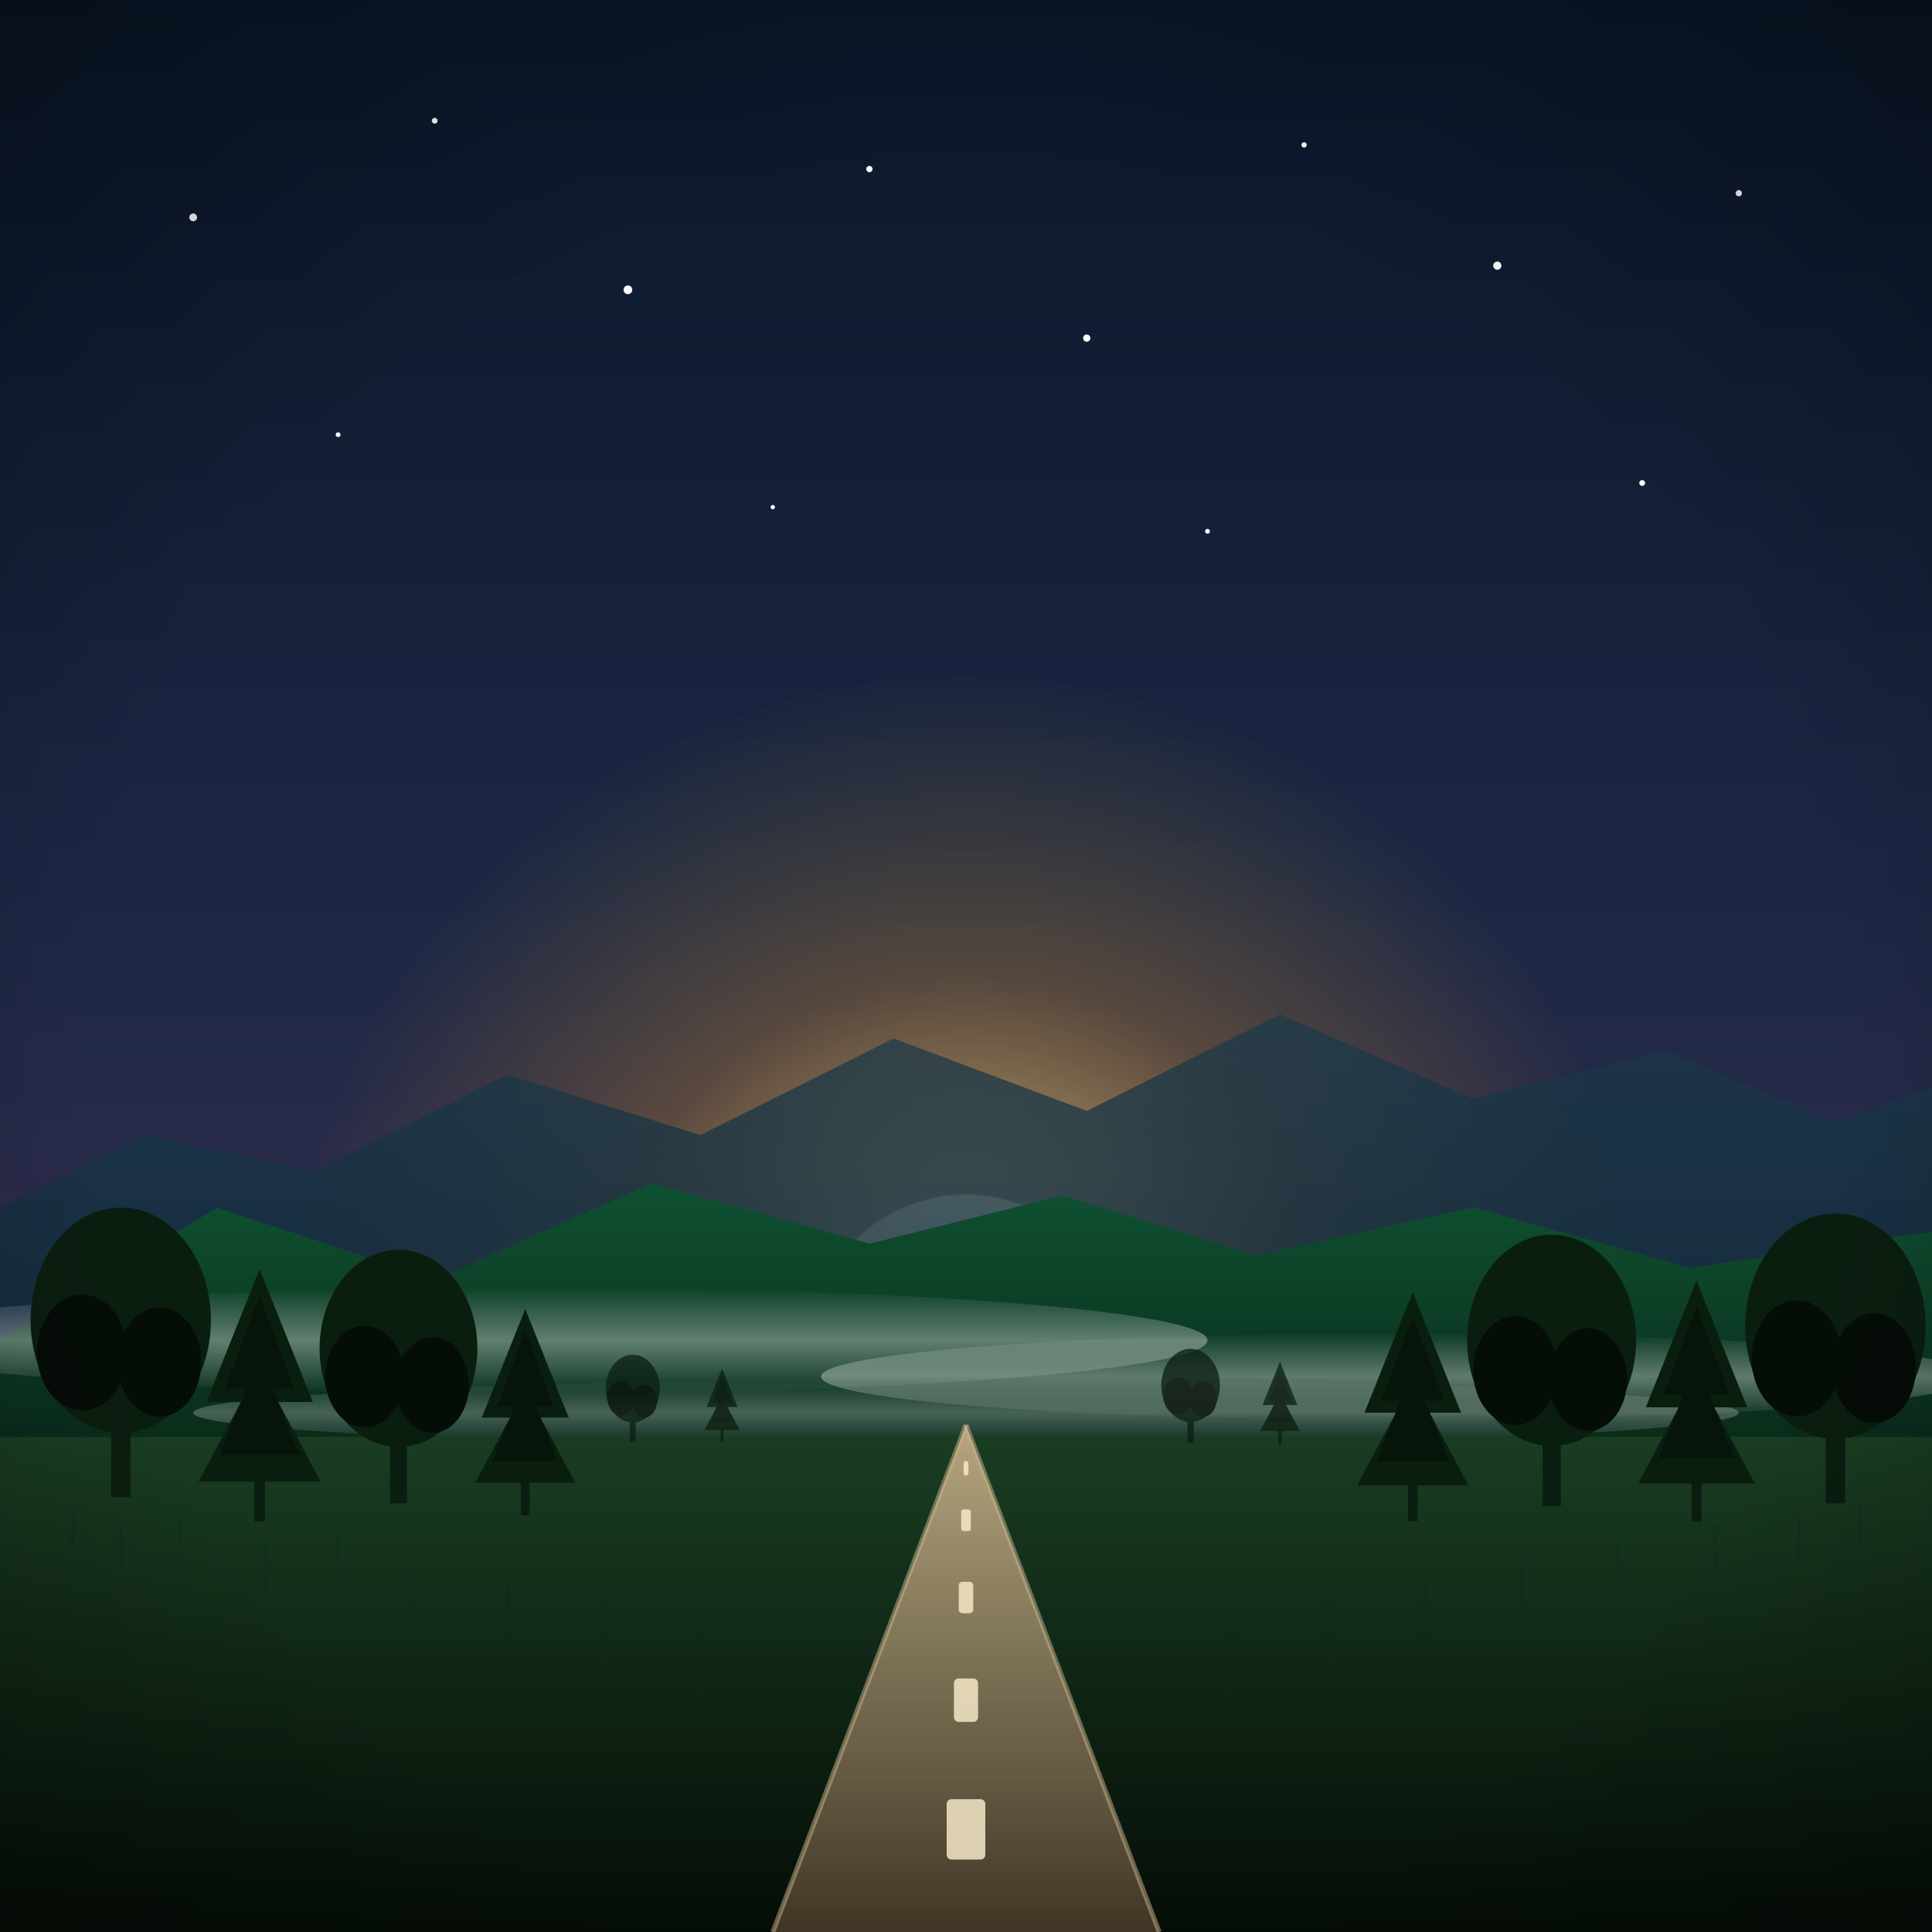
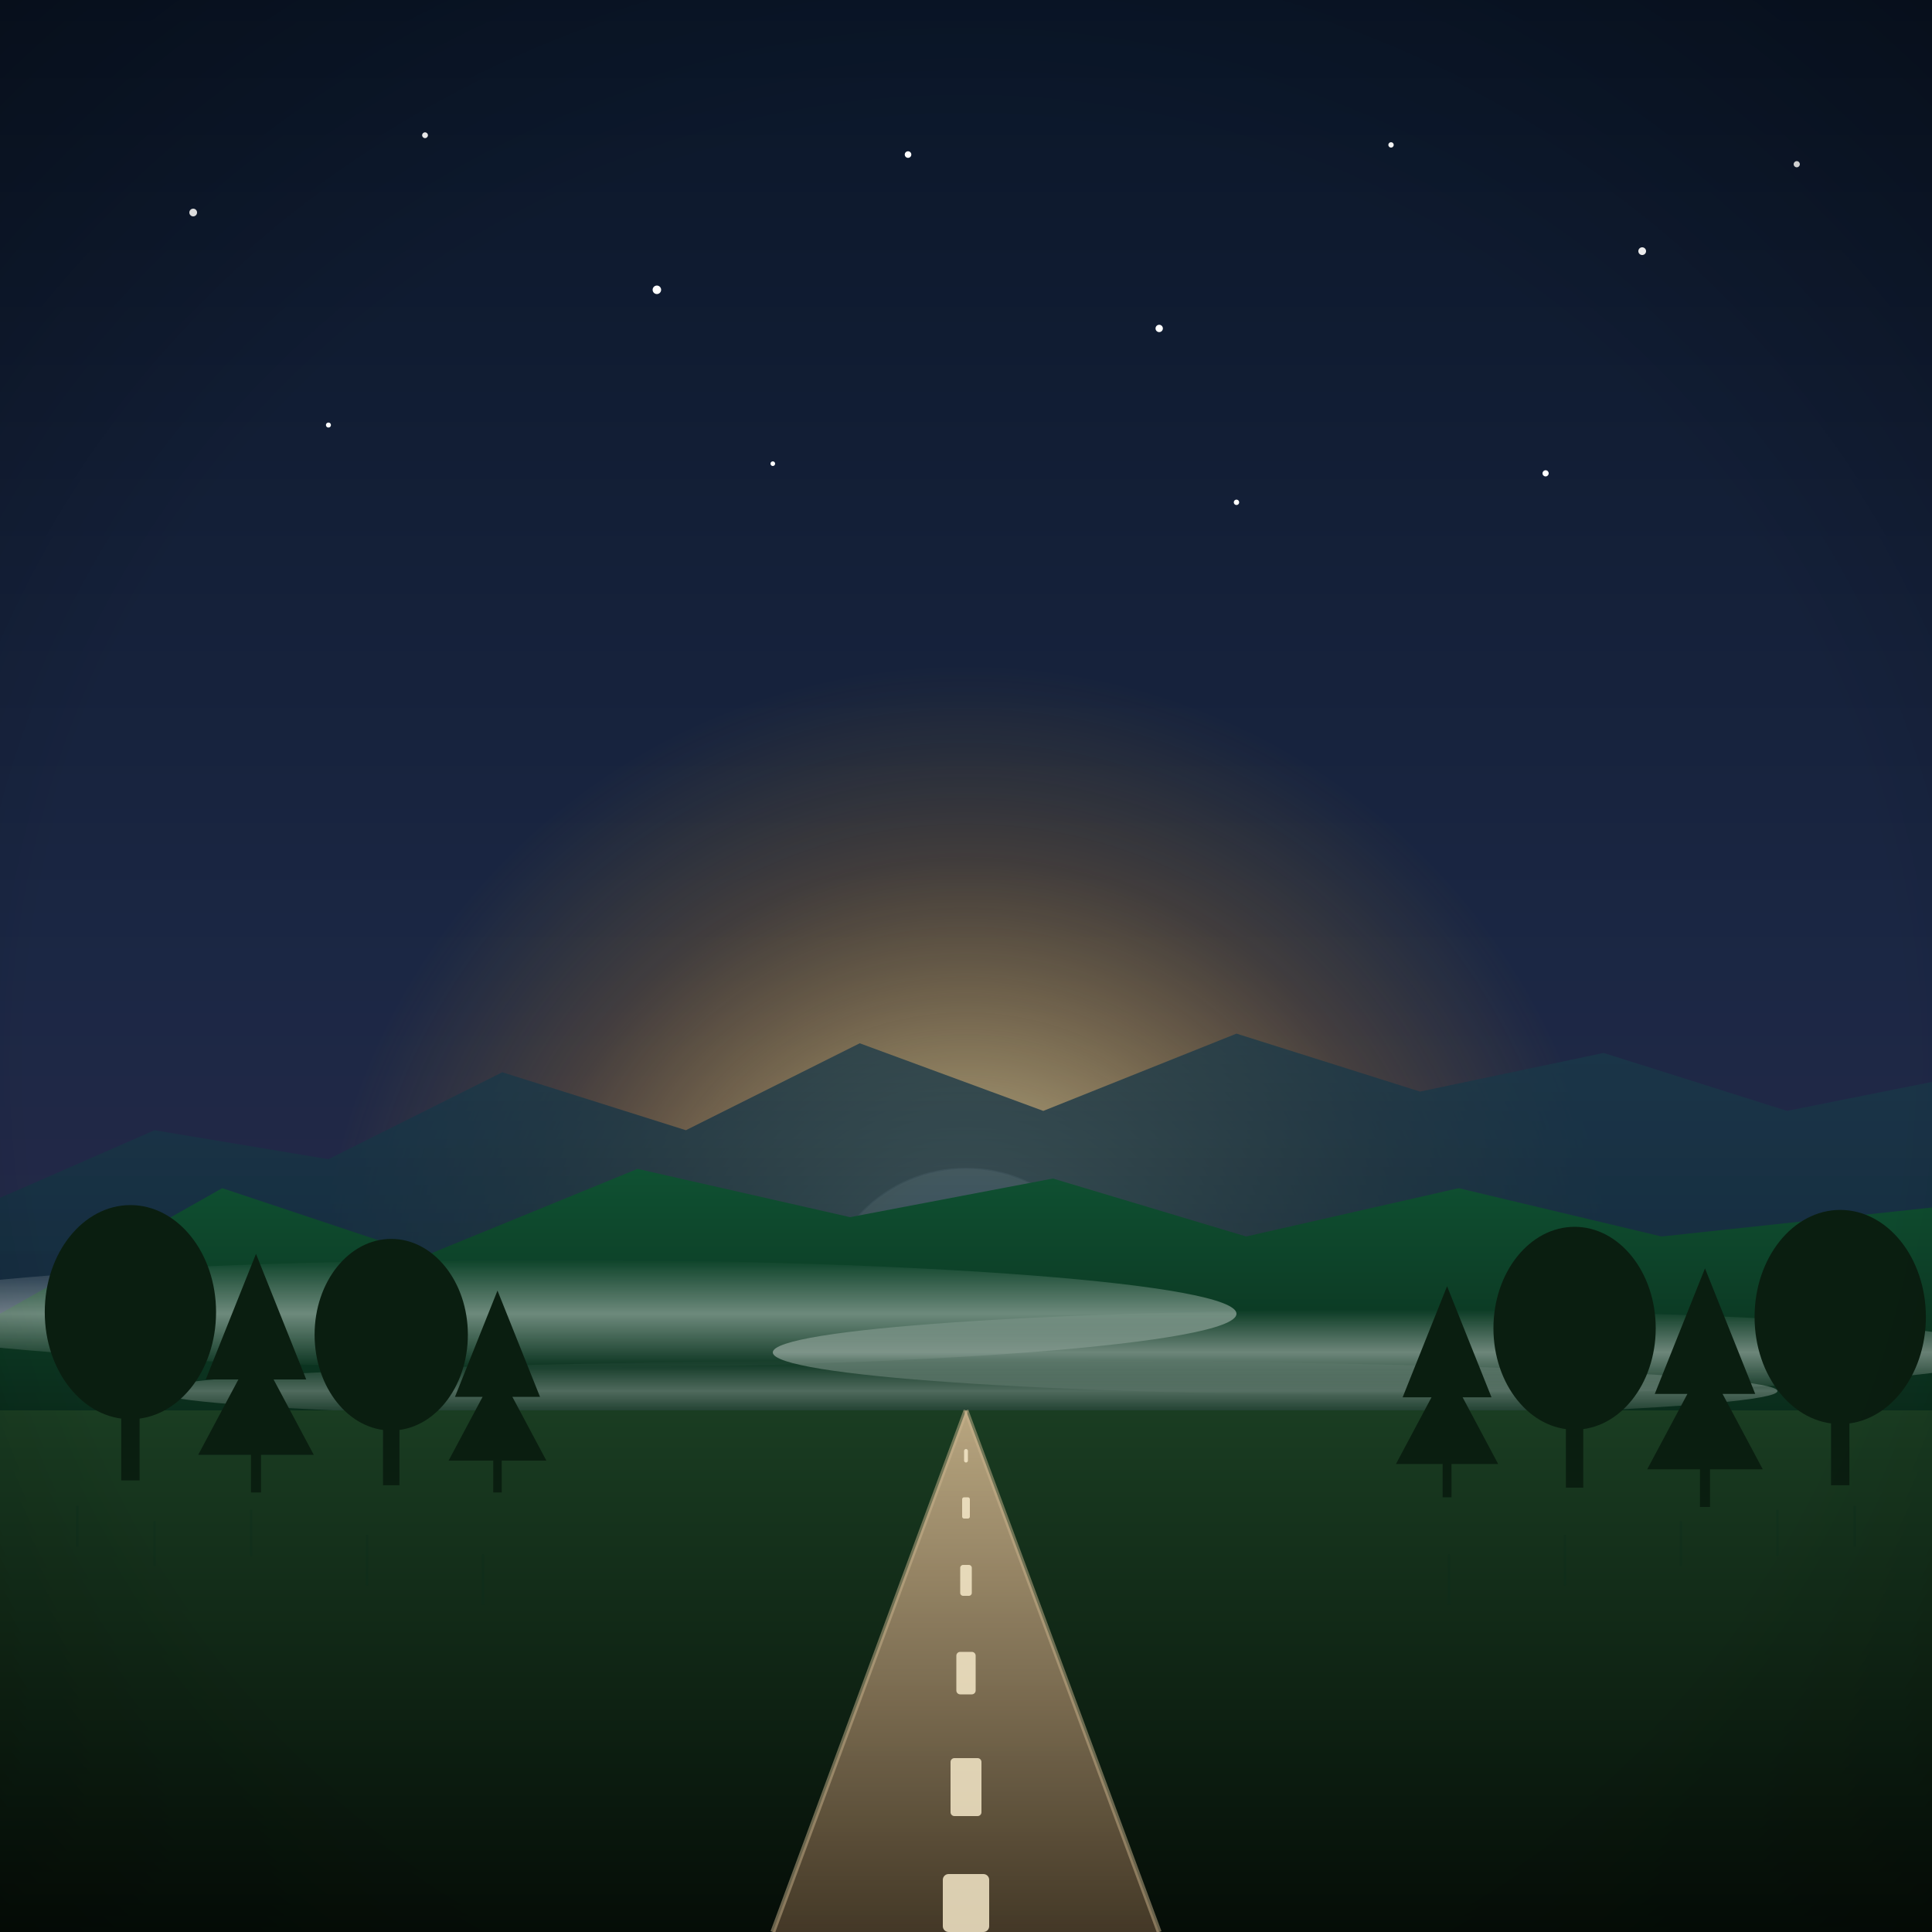
- <svg xmlns="http://www.w3.org/2000/svg" viewBox="0 0 800 800" role="img" aria-labelledby="sunrise-title sunrise-desc" preserveAspectRatio="xMidYMid slice">
+ <svg xmlns="http://www.w3.org/2000/svg" viewBox="0 0 1000 1000" role="img" aria-labelledby="sunrise-title sunrise-desc" preserveAspectRatio="xMidYMid meet" font-family="'Hind Siliguri','Noto Sans Bengali','Kohinoor Bangla','Kalpurush','SolaimanLipi','Shonar Bangla',system-ui,sans-serif">
  <defs>
    <linearGradient id="sky-dawn" x1="0" y1="0" x2="0" y2="1">
      <stop offset="0%" stop-color="#0a1628" />
-       <stop offset="45%" stop-color="#1b2744" />
-       <stop offset="80%" stop-color="#3a2e52" />
-       <stop offset="100%" stop-color="#5a3a4a" />
+       <stop offset="50%" stop-color="#1b2744" />
+       <stop offset="100%" stop-color="#3a2e52" />
    </linearGradient>
    <linearGradient id="sky-sunrise" x1="0" y1="0" x2="0" y2="1">
      <stop offset="0%" stop-color="#2a3b5f" />
-       <stop offset="35%" stop-color="#a85f4a" />
-       <stop offset="65%" stop-color="#e89c5a" />
-       <stop offset="90%" stop-color="#f5c879" />
+       <stop offset="40%" stop-color="#b56a4a" />
+       <stop offset="75%" stop-color="#e89c5a" />
      <stop offset="100%" stop-color="#ffd99a" />
    </linearGradient>
    <linearGradient id="sky-morning" x1="0" y1="0" x2="0" y2="1">
-       <stop offset="0%" stop-color="#7ab0d4" />
+       <stop offset="0%" stop-color="#6fa8cf" />
      <stop offset="55%" stop-color="#f4d49a" />
      <stop offset="100%" stop-color="#ffe9bf" />
    </linearGradient>
    <radialGradient id="sun-halo-grad" cx="0.5" cy="0.5" r="0.5">
      <stop offset="0%" stop-color="#fff5d9" stop-opacity="0.95" />
-       <stop offset="25%" stop-color="#ffe08a" stop-opacity="0.6" />
-       <stop offset="55%" stop-color="#f5a623" stop-opacity="0.25" />
+       <stop offset="30%" stop-color="#ffe08a" stop-opacity="0.55" />
+       <stop offset="70%" stop-color="#f5a623" stop-opacity="0.18" />
      <stop offset="100%" stop-color="#d4a017" stop-opacity="0" />
    </radialGradient>
    <radialGradient id="sun-body-grad" cx="0.5" cy="0.4" r="0.6">
      <stop offset="0%" stop-color="#ffffff" />
      <stop offset="60%" stop-color="#fff5d9" />
      <stop offset="100%" stop-color="#ffe08a" />
    </radialGradient>
    <linearGradient id="mountain-far-grad" x1="0" y1="0" x2="0" y2="1">
-       <stop offset="0%" stop-color="#1a3a4a" stop-opacity="0.7" />
+       <stop offset="0%" stop-color="#1a3a4a" stop-opacity="0.75" />
      <stop offset="100%" stop-color="#0f2838" stop-opacity="0.9" />
    </linearGradient>
    <linearGradient id="mountain-mid-grad" x1="0" y1="0" x2="0" y2="1">
-       <stop offset="0%" stop-color="#0f5132" />
+       <stop offset="0%" stop-color="#0F5132" />
      <stop offset="100%" stop-color="#0a2a1a" />
    </linearGradient>
    <linearGradient id="ground-grad" x1="0" y1="0" x2="0" y2="1">
      <stop offset="0%" stop-color="#1a3d22" />
      <stop offset="100%" stop-color="#050d07" />
    </linearGradient>
    <linearGradient id="road-grad" x1="0" y1="0" x2="0" y2="1">
      <stop offset="0%" stop-color="#d4b890" stop-opacity="0.85" />
-       <stop offset="50%" stop-color="#9a8566" stop-opacity="0.75" />
-       <stop offset="100%" stop-color="#4a3d2a" stop-opacity="0.85" />
-     </linearGradient>
+       <stop offset="100%" stop-color="#4a3d2a" stop-opacity="0.9" />
+     </linearGradient>
+     <radialGradient id="horizon-glow" cx="0.5" cy="1" r="0.6">
+       <stop offset="0%" stop-color="#ffd99a" stop-opacity="0.85" />
+       <stop offset="55%" stop-color="#f5a623" stop-opacity="0.3" />
+       <stop offset="100%" stop-color="#f5a623" stop-opacity="0" />
+     </radialGradient>
    <linearGradient id="mist-grad" x1="0" y1="0" x2="0" y2="1">
      <stop offset="0%" stop-color="#ffffff" stop-opacity="0" />
-       <stop offset="50%" stop-color="#ffffff" stop-opacity="0.35" />
+       <stop offset="50%" stop-color="#ffffff" stop-opacity="0.4" />
      <stop offset="100%" stop-color="#ffffff" stop-opacity="0" />
    </linearGradient>
-     <radialGradient id="horizon-glow" cx="0.5" cy="1" r="0.6">
-       <stop offset="0%" stop-color="#ffd99a" stop-opacity="0.9" />
-       <stop offset="50%" stop-color="#f5a623" stop-opacity="0.35" />
-       <stop offset="100%" stop-color="#f5a623" stop-opacity="0" />
+     <radialGradient id="scene-card" cx="0.5" cy="0.5" r="0.7">
+       <stop offset="0%" stop-color="#000000" stop-opacity="0.55" />
+       <stop offset="70%" stop-color="#000000" stop-opacity="0.35" />
+       <stop offset="100%" stop-color="#000000" stop-opacity="0" />
    </radialGradient>
-     <linearGradient id="ray-grad" x1="0" y1="0" x2="0" y2="1">
-       <stop offset="0%" stop-color="#fff5d9" stop-opacity="0" />
-       <stop offset="40%" stop-color="#ffe08a" stop-opacity="0.5" />
-       <stop offset="100%" stop-color="#fff5d9" stop-opacity="0.85" />
-     </linearGradient>
    <symbol id="tree-a" viewBox="0 0 60 90">
      <rect x="27" y="55" width="6" height="35" fill="#0a1e10" />
      <ellipse cx="30" cy="35" rx="28" ry="35" fill="#0a1e10" />
-       <ellipse cx="18" cy="45" rx="14" ry="18" fill="#050d07" />
-       <ellipse cx="42" cy="48" rx="13" ry="17" fill="#050d07" />
    </symbol>
    <symbol id="tree-b" viewBox="0 0 50 100">
      <rect x="23" y="60" width="4" height="40" fill="#0a1e10" />
      <path d="M25,5 L5,55 L18,55 L2,85 L48,85 L32,55 L45,55 Z" fill="#0a1e10" />
-       <path d="M25,15 L12,50 L20,50 L10,75 L40,75 L30,50 L38,50 Z" fill="#050d07" opacity="0.6" />
-     </symbol>
+     </symbol>
+     <symbol id="brand-mark" viewBox="0 0 64 64">
+       <rect width="64" height="64" rx="12" fill="#0F5132" />
+       <circle cx="32" cy="32" r="22" fill="none" stroke="#E7C878" stroke-opacity="0.5" stroke-width="1.4" />
+       <rect x="18" y="30.25" width="28" height="3.5" rx="1.7" fill="#E7C878" />
+       <rect x="30.25" y="18" width="3.5" height="28" rx="1.7" fill="#E7C878" />
+     </symbol>
+     <symbol id="icon-breath" viewBox="0 0 120 120">
+       <circle cx="60" cy="60" r="52" fill="none" stroke="#7ec8e3" stroke-width="2" opacity="0.35" />
+       <circle cx="60" cy="60" r="38" fill="none" stroke="#7ec8e3" stroke-width="2.5" opacity="0.55" />
+       <circle cx="60" cy="60" r="24" fill="#7ec8e3" opacity="0.25" />
+       <circle cx="60" cy="60" r="12" fill="#bfe4f3" />
+     </symbol>
+     <symbol id="icon-path" viewBox="0 0 120 120">
+       <circle cx="60" cy="24" r="10" fill="#E7C878" />
+       <circle cx="60" cy="24" r="18" fill="none" stroke="#E7C878" stroke-width="1.5" opacity="0.45" />
+       <path d="M20,105 Q 40,80 60,70 Q 78,60 90,45" fill="none" stroke="#E7C878" stroke-width="5" stroke-linecap="round" stroke-dasharray="2 11" />
+       <ellipse cx="24" cy="100" rx="4" ry="6" fill="#E7C878" opacity="0.8" />
+       <ellipse cx="38" cy="90" rx="4" ry="6" fill="#E7C878" opacity="0.65" />
+       <ellipse cx="52" cy="80" rx="4" ry="6" fill="#E7C878" opacity="0.5" />
+     </symbol>
+     <symbol id="icon-369" viewBox="0 0 120 120">
+       <polygon points="60,18 102,92 18,92" fill="none" stroke="#E7C878" stroke-width="2.5" opacity="0.6" />
+       <text x="60" y="26" font-size="22" font-weight="700" text-anchor="middle" dominant-baseline="central" fill="#E7C878">৩</text>
+       <text x="104" y="95" font-size="22" font-weight="700" text-anchor="middle" dominant-baseline="central" fill="#E7C878">৬</text>
+       <text x="16" y="95" font-size="22" font-weight="700" text-anchor="middle" dominant-baseline="central" fill="#E7C878">৯</text>
+       <circle cx="60" cy="68" r="4" fill="#FAFAF7" />
+     </symbol>
+     <radialGradient id="vignette" cx="0.5" cy="0.55" r="0.8">
+       <stop offset="60%" stop-color="#000000" stop-opacity="0" />
+       <stop offset="100%" stop-color="#000000" stop-opacity="0.4" />
+     </radialGradient>
  </defs>
  <style type="text/css">
-     /* Full cycle = 9s. Each layer fades in/out at its timing. */
-     .sky-dawn    { animation: dawn 9s ease-in-out infinite; }
-     .sky-sunrise { animation: sunrise 9s ease-in-out infinite; opacity: 0; }
-     .sky-morning { animation: morning 9s ease-in-out infinite; opacity: 0; }
- 
-     .horizon-glow-layer { animation: glow 9s ease-in-out infinite; opacity: 0; transform-origin: 400px 560px; }
- 
-     .stars { animation: stars-fade 9s ease-in-out infinite; transform-origin: center; }
-     .twinkle { animation: twinkle 3.2s ease-in-out infinite; transform-origin: center; transform-box: fill-box; }
-     .t2 { animation-delay: -0.8s; }
-     .t3 { animation-delay: -1.6s; }
-     .t4 { animation-delay: -2.4s; }
-     .t5 { animation-delay: -1.1s; }
-     .t6 { animation-delay: -2.0s; }
-     .t7 { animation-delay: -0.4s; }
-     .t8 { animation-delay: -2.7s; }
- 
-     /* Sun rises from y=640 (hidden behind mountain) to y=370 (clear in sky) */
-     .sun-group { animation: sun-rise 9s ease-in-out infinite; transform-origin: 400px 560px; }
-     .sun-halo  { animation: halo-pulse 9s ease-in-out infinite; transform-origin: 400px 560px; }
-     .sun-rays  { animation: rays-appear 9s ease-in-out infinite; transform-origin: 400px 560px; opacity: 0; }
-     .sun-rays-rot { animation: rays-rotate 36s linear infinite; transform-origin: 400px 560px; }
- 
-     .mist-layer { animation: mist-drift 9s ease-in-out infinite; }
-     .mist-a { animation: mist-a 18s ease-in-out infinite; }
-     .mist-b { animation: mist-b 22s ease-in-out infinite; }
- 
+     text { font-family: inherit; }
+ 
+     /* Background layers */
+     .sky-dawn    { animation: dawn     9s ease-in-out infinite; }
+     .sky-sunrise { animation: sunrise  9s ease-in-out infinite; opacity: 0; }
+     .sky-morning { animation: morning  9s ease-in-out infinite; opacity: 0; }
+     .horizon-glow-layer { animation: glow 9s ease-in-out infinite; opacity: 0; }
+     .sun-group   { animation: sun-rise 9s ease-in-out infinite; transform-origin: 500px 680px; }
+     .sun-halo    { animation: halo 9s ease-in-out infinite; transform-origin: 500px 680px; }
+     .stars       { animation: stars-fade 9s ease-in-out infinite; }
+     .twinkle     { animation: twinkle 3.2s ease-in-out infinite; transform-box: fill-box; transform-origin: center; }
+     .t2 { animation-delay: -0.6s; } .t3 { animation-delay: -1.4s; }
+     .t4 { animation-delay: -2.1s; } .t5 { animation-delay: -0.9s; }
+     .t6 { animation-delay: -2.6s; } .t7 { animation-delay: -1.8s; }
+     .mist-layer { animation: mist 9s ease-in-out infinite; }
+     .mist-a { animation: mist-a 20s ease-in-out infinite; }
+     .mist-b { animation: mist-b 24s ease-in-out infinite; }
    .ground-layer { animation: ground-warm 9s ease-in-out infinite; }
-     .road-layer   { animation: road-warm 9s ease-in-out infinite; }
- 
-     /* ─── Keyframes ─────────────────────────────────────────────── */
+     .road-layer   { animation: road-warm   9s ease-in-out infinite; }
+ 
+     /* Scene overlays */
+     .scene { animation-duration: 9s; animation-timing-function: ease-in-out; animation-iteration-count: infinite; opacity: 0; }
+     .s1 { animation-name: scene-1; } /* 0.0–1.5s  opening */
+     .s2 { animation-name: scene-2; } /* 1.5–2.5s  promise */
+     .s3 { animation-name: scene-3; } /* 2.5–4.0s  app 1 */
+     .s4 { animation-name: scene-4; } /* 4.0–5.5s  app 2 */
+     .s5 { animation-name: scene-5; } /* 5.5–7.0s  app 3 */
+     .s6 { animation-name: scene-6; } /* 7.0–8.3s  price */
+     .s7 { animation-name: scene-7; } /* 8.3–9.0s  cta */
+ 
+     /* Per-element accents within scenes */
+     .price-big { animation: price-pop 9s ease-in-out infinite; transform-origin: 500px 560px; }
+     .price-strike { animation: price-strike 9s ease-in-out infinite; }
+     .brand-pulse  { animation: brand-pulse 9s ease-in-out infinite; transform-origin: 500px 500px; }
+ 
+     /* ─── Keyframes ───────────────────────────────────────────────── */
    @keyframes dawn {
-       0%, 8%   { opacity: 1; }
-       22%      { opacity: 0.55; }
-       40%, 60% { opacity: 0; }
-       78%      { opacity: 0.55; }
-       92%, 100%{ opacity: 1; }
+       0%, 10%   { opacity: 1; }
+       25%       { opacity: 0.5; }
+       42%, 58%  { opacity: 0; }
+       78%       { opacity: 0.4; }
+       94%, 100% { opacity: 1; }
    }
    @keyframes sunrise {
-       0%       { opacity: 0; }
-       20%      { opacity: 0.6; }
-       35%, 55% { opacity: 1; }
-       72%      { opacity: 0.5; }
-       88%,100% { opacity: 0; }
+       0%, 6%    { opacity: 0; }
+       25%       { opacity: 0.7; }
+       38%, 55%  { opacity: 1; }
+       72%       { opacity: 0.55; }
+       90%, 100% { opacity: 0; }
    }
    @keyframes morning {
-       0%, 45%  { opacity: 0; }
-       58%      { opacity: 0.7; }
-       65%, 75% { opacity: 1; }
-       85%,100% { opacity: 0; }
+       0%, 45%   { opacity: 0; }
+       58%       { opacity: 0.75; }
+       65%, 75%  { opacity: 1; }
+       85%, 100% { opacity: 0; }
    }
    @keyframes glow {
-       0%, 10%  { opacity: 0; transform: scale(0.6); }
-       30%      { opacity: 0.6; transform: scale(1); }
-       45%, 65% { opacity: 1; transform: scale(1.15); }
-       80%      { opacity: 0.5; transform: scale(1); }
-       95%,100% { opacity: 0; transform: scale(0.6); }
+       0%, 12%   { opacity: 0; transform: scale(0.6); transform-origin: 500px 680px; }
+       35%       { opacity: 0.6; transform: scale(1); transform-origin: 500px 680px; }
+       50%, 70%  { opacity: 0.9; transform: scale(1.15); transform-origin: 500px 680px; }
+       85%       { opacity: 0.4; transform: scale(1); transform-origin: 500px 680px; }
+       95%, 100% { opacity: 0; transform: scale(0.6); transform-origin: 500px 680px; }
+     }
+     @keyframes sun-rise {
+       0%, 10%   { transform: translateY(100px) scale(0.85); }
+       38%       { transform: translateY(20px) scale(0.95); }
+       55%, 70%  { transform: translateY(-90px) scale(1); }
+       85%       { transform: translateY(-30px) scale(0.9); }
+       95%, 100% { transform: translateY(100px) scale(0.85); }
+     }
+     @keyframes halo {
+       0%, 10%   { opacity: 0; transform: scale(0.7); }
+       30%       { opacity: 0.5; transform: scale(1); }
+       50%, 70%  { opacity: 1; transform: scale(1.2); }
+       85%       { opacity: 0.45; transform: scale(0.95); }
+       95%, 100% { opacity: 0; transform: scale(0.7); }
    }
    @keyframes stars-fade {
-       0%, 10%  { opacity: 0.95; }
-       25%      { opacity: 0.3; }
-       40%, 70% { opacity: 0; }
-       85%      { opacity: 0.3; }
-       100%     { opacity: 0.95; }
+       0%, 10%   { opacity: 0.9; }
+       25%       { opacity: 0.3; }
+       40%, 72%  { opacity: 0; }
+       88%       { opacity: 0.3; }
+       100%      { opacity: 0.9; }
    }
    @keyframes twinkle {
      0%, 100% { opacity: 0.95; transform: scale(1); }
-       50%      { opacity: 0.35; transform: scale(0.6); }
-     }
- 
-     @keyframes sun-rise {
-       0%, 10%  { transform: translateY(80px) scale(0.85); }
-       35%      { transform: translateY(20px) scale(0.95); }
-       50%, 60% { transform: translateY(-70px) scale(1); }
-       75%      { transform: translateY(-30px) scale(0.95); }
-       90%,100% { transform: translateY(80px) scale(0.85); }
-     }
-     @keyframes halo-pulse {
-       0%, 10%  { opacity: 0; transform: scale(0.7); }
-       30%      { opacity: 0.6; transform: scale(1); }
-       45%, 65% { opacity: 1; transform: scale(1.2); }
-       80%      { opacity: 0.55; transform: scale(1); }
-       95%,100% { opacity: 0; transform: scale(0.7); }
-     }
-     @keyframes rays-appear {
-       0%, 28%  { opacity: 0; }
-       45%      { opacity: 0.55; }
-       55%, 65% { opacity: 0.85; }
-       78%      { opacity: 0.4; }
-       90%,100% { opacity: 0; }
-     }
-     @keyframes rays-rotate {
-       from { transform: rotate(0deg); }
-       to   { transform: rotate(360deg); }
-     }
- 
-     @keyframes mist-drift {
-       0%, 10%  { opacity: 0.2; }
-       30%      { opacity: 0.55; }
-       50%      { opacity: 0.75; }
-       70%      { opacity: 0.55; }
-       90%,100% { opacity: 0.2; }
+       50%      { opacity: 0.3; transform: scale(0.6); }
+     }
+     @keyframes mist {
+       0%, 10%   { opacity: 0.15; }
+       40%, 60%  { opacity: 0.7; }
+       90%, 100% { opacity: 0.15; }
    }
    @keyframes mist-a {
      0%, 100% { transform: translateX(-40px); }
      50%      { transform: translateX(40px); }
    }
    @keyframes mist-b {
      0%, 100% { transform: translateX(30px); }
      50%      { transform: translateX(-50px); }
    }
- 
    @keyframes ground-warm {
-       0%, 15%  { filter: brightness(0.55) saturate(0.7); }
-       50%      { filter: brightness(1) saturate(1.05); }
-       85%,100% { filter: brightness(0.55) saturate(0.7); }
+       0%, 15%   { filter: brightness(0.5) saturate(0.7); }
+       50%       { filter: brightness(1) saturate(1.05); }
+       85%, 100% { filter: brightness(0.5) saturate(0.7); }
    }
    @keyframes road-warm {
-       0%, 15%  { filter: brightness(0.4); }
-       50%      { filter: brightness(1.08); }
-       85%,100% { filter: brightness(0.4); }
-     }
- 
-     /* ─── Respect prefers-reduced-motion ────────────────────────── */
+       0%, 15%   { filter: brightness(0.35); }
+       50%       { filter: brightness(1.1); }
+       85%, 100% { filter: brightness(0.35); }
+     }
+ 
+     /* Scenes — timings (9s total = 100%)
+        s1 : 0.0–1.5s  →   0% –16.7%
+        s2 : 1.5–2.5s  →  16.7%–27.8%
+        s3 : 2.5–4.0s  →  27.8%–44.4%
+        s4 : 4.0–5.5s  →  44.4%–61.1%
+        s5 : 5.5–7.0s  →  61.1%–77.8%
+        s6 : 7.0–8.3s  →  77.8%–92.2%
+        s7 : 8.3–9.0s  →  92.2%–100%
+     */
+     @keyframes scene-1 {
+       0%           { opacity: 0; transform: translateY(30px) scale(0.95); }
+       2%, 3%       { opacity: 1; transform: translateY(0) scale(1); }
+       14%          { opacity: 1; transform: translateY(0) scale(1); }
+       17%          { opacity: 0; transform: translateY(-20px) scale(0.98); }
+       100%         { opacity: 0; }
+     }
+     @keyframes scene-2 {
+       0%, 15%      { opacity: 0; transform: translateY(30px); }
+       19%          { opacity: 1; transform: translateY(0); }
+       25%          { opacity: 1; transform: translateY(0); }
+       28%          { opacity: 0; transform: translateY(-20px); }
+       100%         { opacity: 0; }
+     }
+     @keyframes scene-3 {
+       0%, 26%      { opacity: 0; transform: translateX(30px); }
+       30%          { opacity: 1; transform: translateX(0); }
+       42%          { opacity: 1; transform: translateX(0); }
+       45%          { opacity: 0; transform: translateX(-20px); }
+       100%         { opacity: 0; }
+     }
+     @keyframes scene-4 {
+       0%, 43%      { opacity: 0; transform: translateX(30px); }
+       46%          { opacity: 1; transform: translateX(0); }
+       59%          { opacity: 1; transform: translateX(0); }
+       62%          { opacity: 0; transform: translateX(-20px); }
+       100%         { opacity: 0; }
+     }
+     @keyframes scene-5 {
+       0%, 60%      { opacity: 0; transform: translateX(30px); }
+       63%          { opacity: 1; transform: translateX(0); }
+       76%          { opacity: 1; transform: translateX(0); }
+       79%          { opacity: 0; transform: translateX(-20px); }
+       100%         { opacity: 0; }
+     }
+     @keyframes scene-6 {
+       0%, 77%      { opacity: 0; transform: scale(0.95); }
+       80%          { opacity: 1; transform: scale(1); }
+       91%          { opacity: 1; transform: scale(1); }
+       93%          { opacity: 0; transform: scale(1.02); }
+       100%         { opacity: 0; }
+     }
+     @keyframes scene-7 {
+       0%, 91%      { opacity: 0; transform: translateY(20px); }
+       94%          { opacity: 1; transform: translateY(0); }
+       99%          { opacity: 1; transform: translateY(0); }
+       100%         { opacity: 0; }
+     }
+ 
+     /* Price accent */
+     @keyframes price-pop {
+       0%, 78%       { transform: scale(0.6); opacity: 0; }
+       83%           { transform: scale(1.15); opacity: 1; }
+       86%, 91%      { transform: scale(1); opacity: 1; }
+       93%, 100%     { transform: scale(0.95); opacity: 0; }
+     }
+     @keyframes price-strike {
+       0%, 82%       { stroke-dashoffset: 200; }
+       86%           { stroke-dashoffset: 0; }
+       93%, 100%     { stroke-dashoffset: 0; }
+     }
+     @keyframes brand-pulse {
+       0%, 100%      { transform: scale(1); }
+       4%            { transform: scale(1.05); }
+       8%            { transform: scale(1); }
+     }
+ 
+     /* prefers-reduced-motion → static bundle shot */
    @media (prefers-reduced-motion: reduce) {
-       .sky-dawn, .sky-sunrise, .sky-morning,
-       .horizon-glow-layer, .stars, .twinkle,
-       .sun-group, .sun-halo, .sun-rays, .sun-rays-rot,
-       .mist-layer, .mist-a, .mist-b,
-       .ground-layer, .road-layer {
+       .sky-dawn, .sky-sunrise, .horizon-glow-layer, .sun-group, .sun-halo, .stars, .twinkle,
+       .mist-layer, .mist-a, .mist-b, .ground-layer, .road-layer,
+       .scene, .price-big, .price-strike, .brand-pulse {
        animation: none !important;
      }
      .sky-dawn    { opacity: 0; }
      .sky-sunrise { opacity: 0; }
      .sky-morning { opacity: 1; }
      .stars       { opacity: 0; }
-       .horizon-glow-layer { opacity: 1; transform: scale(1.1); }
-       .sun-group   { transform: translateY(-60px); }
-       .sun-halo    { opacity: 0.9; transform: scale(1.15); }
-       .sun-rays    { opacity: 0.7; }
-       .mist-layer  { opacity: 0.5; }
+       .horizon-glow-layer { opacity: 1; transform: scale(1.15); transform-origin: 500px 680px; }
+       .sun-group   { transform: translateY(-80px); }
+       .sun-halo    { opacity: 0.9; transform: scale(1.2); }
+       .mist-layer  { opacity: 0.45; }
+       /* Show the most-informative scene (price) as the static fallback */
+       .s6          { opacity: 1 !important; }
+       .price-big   { opacity: 1; transform: scale(1); }
+       .price-strike{ stroke-dashoffset: 0; }
    }
  </style>
-   <rect class="sky-dawn" x="0" y="0" width="800" height="800" fill="url(#sky-dawn)" />
-   <rect class="sky-sunrise" x="0" y="0" width="800" height="800" fill="url(#sky-sunrise)" />
-   <rect class="sky-morning" x="0" y="0" width="800" height="800" fill="url(#sky-morning)" />
+   <rect class="sky-dawn" x="0" y="0" width="1000" height="1000" fill="url(#sky-dawn)" />
+   <rect class="sky-sunrise" x="0" y="0" width="1000" height="1000" fill="url(#sky-sunrise)" />
+   <rect class="sky-morning" x="0" y="0" width="1000" height="1000" fill="url(#sky-morning)" />
  <g class="stars">
-     <circle class="twinkle t1" cx="80" cy="90" r="1.6" fill="#ffffff" />
-     <circle class="twinkle t2" cx="180" cy="50" r="1.2" fill="#ffffff" />
-     <circle class="twinkle t3" cx="260" cy="120" r="1.8" fill="#ffffff" />
-     <circle class="twinkle t4" cx="360" cy="70" r="1.3" fill="#ffffff" />
-     <circle class="twinkle t5" cx="450" cy="140" r="1.5" fill="#ffffff" />
-     <circle class="twinkle t6" cx="540" cy="60" r="1.1" fill="#ffffff" />
-     <circle class="twinkle t7" cx="620" cy="110" r="1.7" fill="#ffffff" />
-     <circle class="twinkle t8" cx="720" cy="80" r="1.3" fill="#ffffff" />
-     <circle class="twinkle t1" cx="140" cy="180" r="1.0" fill="#ffffff" />
-     <circle class="twinkle t3" cx="320" cy="210" r="0.9" fill="#ffffff" />
-     <circle class="twinkle t5" cx="500" cy="220" r="1.0" fill="#ffffff" />
-     <circle class="twinkle t7" cx="680" cy="200" r="1.2" fill="#ffffff" />
-   </g>
-   <ellipse class="horizon-glow-layer" cx="400" cy="560" rx="480" ry="220" fill="url(#horizon-glow)" />
+     <circle class="twinkle t1" cx="100" cy="110" r="2" fill="#ffffff" />
+     <circle class="twinkle t2" cx="220" cy="70" r="1.5" fill="#ffffff" />
+     <circle class="twinkle t3" cx="340" cy="150" r="2.2" fill="#ffffff" />
+     <circle class="twinkle t4" cx="470" cy="80" r="1.7" fill="#ffffff" />
+     <circle class="twinkle t5" cx="600" cy="170" r="1.9" fill="#ffffff" />
+     <circle class="twinkle t6" cx="720" cy="75" r="1.4" fill="#ffffff" />
+     <circle class="twinkle t7" cx="850" cy="130" r="2" fill="#ffffff" />
+     <circle class="twinkle t3" cx="930" cy="85" r="1.6" fill="#ffffff" />
+     <circle class="twinkle t5" cx="170" cy="220" r="1.3" fill="#ffffff" />
+     <circle class="twinkle t7" cx="400" cy="240" r="1.2" fill="#ffffff" />
+     <circle class="twinkle t2" cx="640" cy="260" r="1.4" fill="#ffffff" />
+     <circle class="twinkle t4" cx="800" cy="245" r="1.6" fill="#ffffff" />
+   </g>
+   <ellipse class="horizon-glow-layer" cx="500" cy="680" rx="600" ry="260" fill="url(#horizon-glow)" />
  <g class="sun-group">
-     <circle class="sun-halo" cx="400" cy="560" r="280" fill="url(#sun-halo-grad)" />
-     <g class="sun-rays">
-       <g class="sun-rays-rot">
-         <g opacity="0.7">
-           <path d="M400,420 L392,300 L408,300 Z" fill="url(#ray-grad)" />
-           <path d="M400,420 L392,300 L408,300 Z" fill="url(#ray-grad)" transform="rotate(30 400 560)" />
-           <path d="M400,420 L392,300 L408,300 Z" fill="url(#ray-grad)" transform="rotate(60 400 560)" />
-           <path d="M400,420 L392,300 L408,300 Z" fill="url(#ray-grad)" transform="rotate(90 400 560)" />
-           <path d="M400,420 L392,300 L408,300 Z" fill="url(#ray-grad)" transform="rotate(120 400 560)" />
-           <path d="M400,420 L392,300 L408,300 Z" fill="url(#ray-grad)" transform="rotate(150 400 560)" />
-           <path d="M400,420 L392,300 L408,300 Z" fill="url(#ray-grad)" transform="rotate(180 400 560)" />
-           <path d="M400,420 L392,300 L408,300 Z" fill="url(#ray-grad)" transform="rotate(210 400 560)" />
-           <path d="M400,420 L392,300 L408,300 Z" fill="url(#ray-grad)" transform="rotate(240 400 560)" />
-           <path d="M400,420 L392,300 L408,300 Z" fill="url(#ray-grad)" transform="rotate(270 400 560)" />
-           <path d="M400,420 L392,300 L408,300 Z" fill="url(#ray-grad)" transform="rotate(300 400 560)" />
-           <path d="M400,420 L392,300 L408,300 Z" fill="url(#ray-grad)" transform="rotate(330 400 560)" />
-         </g>
-       </g>
-     </g>
-     <circle cx="400" cy="560" r="65" fill="url(#sun-body-grad)" />
-     <circle cx="400" cy="560" r="65" fill="none" stroke="#fff5d9" stroke-width="1" opacity="0.6" />
-   </g>
-   <path fill="url(#mountain-far-grad)" d="M0,500 L60,470 L130,485 L210,445 L290,470 L370,430 L450,460 L530,420 L610,455 L690,435 L760,465 L800,450 L800,580 L0,580 Z" />
-   <path fill="url(#mountain-mid-grad)" d="M0,555 L90,500 L180,530 L270,490 L360,515 L440,495 L520,520 L610,500 L700,525 L800,510 L800,600 L0,600 Z" />
+     <circle class="sun-halo" cx="500" cy="680" r="340" fill="url(#sun-halo-grad)" />
+     <circle cx="500" cy="680" r="75" fill="url(#sun-body-grad)" />
+     <circle cx="500" cy="680" r="75" fill="none" stroke="#fff5d9" stroke-width="1.2" opacity="0.55" />
+   </g>
+   <path fill="url(#mountain-far-grad)" d="M0,620 L80,585 L170,600 L260,555 L355,585 L445,540 L540,575 L640,535 L735,565 L830,545 L925,575 L1000,560 L1000,720 L0,720 Z" />
+   <path fill="url(#mountain-mid-grad)" d="M0,680 L115,615 L220,650 L330,605 L440,630 L545,610 L645,640 L755,615 L860,640 L1000,625 L1000,740 L0,740 Z" />
  <g class="mist-layer">
-     <ellipse class="mist-a" cx="220" cy="555" rx="280" ry="22" fill="url(#mist-grad)" />
-     <ellipse class="mist-b" cx="580" cy="570" rx="240" ry="18" fill="url(#mist-grad)" />
-     <ellipse class="mist-a" cx="400" cy="585" rx="320" ry="14" fill="url(#mist-grad)" opacity="0.7" />
+     <ellipse class="mist-a" cx="280" cy="680" rx="360" ry="28" fill="url(#mist-grad)" />
+     <ellipse class="mist-b" cx="720" cy="700" rx="320" ry="22" fill="url(#mist-grad)" />
+     <ellipse class="mist-a" cx="500" cy="720" rx="420" ry="16" fill="url(#mist-grad)" opacity="0.7" />
  </g>
  <g class="ground-layer">
-     <path fill="url(#ground-grad)" d="M0,595 L800,595 L800,800 L0,800 Z" />
-     <g opacity="0.35" stroke="#0a2a1a" stroke-width="1.2" stroke-linecap="round" fill="none">
-       <path d="M30,640 L30,625 M50,650 L50,632 M75,645 L75,628 M110,660 L110,640 M140,655 L140,635" />
-       <path d="M170,670 L170,648 M210,680 L210,655 M250,690 L250,665 M290,700 L290,675" />
-       <path d="M510,700 L510,675 M550,690 L550,665 M590,680 L590,655 M630,670 L630,648" />
-       <path d="M670,660 L670,640 M710,650 L710,632 M745,645 L745,628 M770,640 L770,625" />
+     <path fill="url(#ground-grad)" d="M0,730 L1000,730 L1000,1000 L0,1000 Z" />
+     <g opacity="0.3" stroke="#0a2a1a" stroke-width="1.3" stroke-linecap="round" fill="none">
+       <path d="M40,800 L40,780 M80,810 L80,788 M130,805 L130,782 M190,820 L190,795 M250,830 L250,805" />
+       <path d="M750,830 L750,805 M810,820 L810,795 M870,810 L870,788 M920,805 L920,782 M960,800 L960,780" />
    </g>
  </g>
  <g class="road-layer">
-     <path fill="url(#road-grad)" d="M400,590 L480,800 L320,800 Z" />
-     <path stroke="#c9b48d" stroke-width="2" fill="none" opacity="0.5" d="M400,590 L480,800" />
-     <path stroke="#c9b48d" stroke-width="2" fill="none" opacity="0.5" d="M400,590 L320,800" />
+     <path fill="url(#road-grad)" d="M500,730 L600,1000 L400,1000 Z" />
+     <path stroke="#c9b48d" stroke-width="2.5" fill="none" opacity="0.5" d="M500,730 L600,1000" />
+     <path stroke="#c9b48d" stroke-width="2.5" fill="none" opacity="0.5" d="M500,730 L400,1000" />
    <g fill="#f4e8c8" opacity="0.85">
-       <rect x="399" y="605" width="2" height="6" rx="1" />
-       <rect x="398" y="625" width="4" height="9" rx="1" />
-       <rect x="397" y="655" width="6" height="13" rx="1.5" />
-       <rect x="395" y="695" width="10" height="18" rx="2" />
-       <rect x="392" y="745" width="16" height="25" rx="2" />
+       <rect x="499" y="750" width="2" height="7" rx="1" />
+       <rect x="498" y="775" width="4" height="11" rx="1" />
+       <rect x="497" y="810" width="6" height="16" rx="1.5" />
+       <rect x="495" y="855" width="10" height="22" rx="2" />
+       <rect x="492" y="910" width="16" height="30" rx="2" />
+       <rect x="488" y="970" width="24" height="30" rx="3" />
    </g>
  </g>
  <g>
-     <use href="#tree-a" x="10" y="500" width="80" height="120" />
-     <use href="#tree-b" x="80" y="520" width="55" height="110" />
-     <use href="#tree-a" x="130" y="515" width="70" height="110" />
-     <use href="#tree-b" x="195" y="535" width="45" height="95" />
-     <use href="#tree-b" x="560" y="530" width="50" height="100" />
-     <use href="#tree-a" x="605" y="510" width="75" height="115" />
-     <use href="#tree-b" x="675" y="525" width="55" height="105" />
-     <use href="#tree-a" x="720" y="500" width="80" height="125" />
-     <g opacity="0.75">
-       <use href="#tree-a" x="250" y="560" width="24" height="38" />
-       <use href="#tree-b" x="290" y="565" width="18" height="32" />
-       <use href="#tree-a" x="480" y="558" width="26" height="40" />
-       <use href="#tree-b" x="520" y="562" width="20" height="36" />
-     </g>
-   </g>
-   <radialGradient id="vignette" cx="0.5" cy="0.55" r="0.75">
-     <stop offset="60%" stop-color="#000000" stop-opacity="0" />
-     <stop offset="100%" stop-color="#000000" stop-opacity="0.35" />
-   </radialGradient>
-   <rect x="0" y="0" width="800" height="800" fill="url(#vignette)" pointer-events="none" />
+     <use href="#tree-a" x="20" y="620" width="95" height="150" />
+     <use href="#tree-b" x="100" y="640" width="65" height="135" />
+     <use href="#tree-a" x="160" y="635" width="85" height="140" />
+     <use href="#tree-b" x="230" y="660" width="55" height="115" />
+     <use href="#tree-b" x="720" y="660" width="58" height="115" />
+     <use href="#tree-a" x="770" y="630" width="90" height="145" />
+     <use href="#tree-b" x="850" y="650" width="65" height="130" />
+     <use href="#tree-a" x="905" y="620" width="95" height="155" />
+   </g>
+   <rect x="0" y="0" width="1000" height="1000" fill="url(#vignette)" pointer-events="none" />
+   <g class="scene s1">
+     <ellipse cx="500" cy="500" rx="520" ry="360" fill="url(#scene-card)" />
+     <g class="brand-pulse">
+       <use href="#brand-mark" x="420" y="310" width="160" height="160" />
+     </g>
+     <text x="500" y="560" text-anchor="middle" font-size="88" font-weight="800" fill="#FAFAF7" letter-spacing="1">ধোঁয়া-মুক্ত পথ</text>
+     <text x="500" y="625" text-anchor="middle" font-size="42" font-weight="500" fill="#E7C878" opacity="0.95">তিনটি অ্যাপ · ৪১ দিন · সারাজীবনের স্বাধীনতা</text>
+     <text x="500" y="695" text-anchor="middle" font-size="32" font-weight="400" fill="#FAFAF7" opacity="0.75" font-style="italic">আব্বাজানের স্মৃতিতে — আবদুল করিম (রহ.)</text>
+   </g>
+   <g class="scene s2">
+     <ellipse cx="500" cy="500" rx="520" ry="340" fill="url(#scene-card)" />
+     <text x="500" y="420" text-anchor="middle" font-size="90" font-weight="800" fill="#FAFAF7">শেষ সিগারেট</text>
+     <text x="500" y="510" text-anchor="middle" font-size="110" font-weight="900" fill="#E7C878" letter-spacing="2">আজই হোকখ4</text>
+     <line x1="300" y1="570" x2="700" y2="570" stroke="#E7C878" stroke-width="2" opacity="0.5" />
+     <text x="500" y="635" text-anchor="middle" font-size="44" font-weight="500" fill="#FAFAF7" opacity="0.9">নতুন জীবন আগামীকাল শুরু হোকখ4</text>
+   </g>
+   <g class="scene s3">
+     <ellipse cx="500" cy="500" rx="520" ry="360" fill="url(#scene-card)" />
+     <rect x="410" y="220" width="180" height="42" rx="21" fill="#7ec8e3" fill-opacity="0.18" stroke="#7ec8e3" stroke-width="1.5" />
+     <text x="500" y="250" text-anchor="middle" font-size="26" font-weight="700" fill="#bfe4f3">অ্যাপ ১ / ৩</text>
+     <use href="#icon-breath" x="400" y="295" width="200" height="200" />
+     <text x="500" y="555" text-anchor="middle" font-size="78" font-weight="800" fill="#FAFAF7">মুহূর্ত ব্রেথ</text>
+     <text x="500" y="615" text-anchor="middle" font-size="40" font-weight="600" fill="#7ec8e3">তাৎক্ষণিক অস্ত্র</text>
+     <text x="500" y="680" text-anchor="middle" font-size="34" font-weight="400" fill="#FAFAF7" opacity="0.85">যখন তলব আসে — ৩ মিনিটে শান্তি</text>
+     <text x="500" y="728" text-anchor="middle" font-size="30" font-weight="400" fill="#FAFAF7" opacity="0.7">১২টি বৈজ্ঞানিক শ্বাস-কৌশল</text>
+   </g>
+   <g class="scene s4">
+     <ellipse cx="500" cy="500" rx="520" ry="360" fill="url(#scene-card)" />
+     <rect x="410" y="220" width="180" height="42" rx="21" fill="#0F5132" fill-opacity="0.35" stroke="#5aaa7f" stroke-width="1.5" />
+     <text x="500" y="250" text-anchor="middle" font-size="26" font-weight="700" fill="#bfe4d0">অ্যাপ ২ / ৩</text>
+     <use href="#icon-path" x="400" y="295" width="200" height="200" />
+     <text x="500" y="555" text-anchor="middle" font-size="66" font-weight="800" fill="#FAFAF7">পদক্ষেপ</text>
+     <text x="500" y="615" text-anchor="middle" font-size="40" font-weight="600" fill="#5aaa7f">দীর্ঘ রাস্তার ম্যাপ</text>
+     <text x="500" y="680" text-anchor="middle" font-size="34" font-weight="400" fill="#FAFAF7" opacity="0.85">৪১ দিনে ধাপে ধাপে যাত্রা</text>
+     <text x="500" y="728" text-anchor="middle" font-size="30" font-weight="400" fill="#FAFAF7" opacity="0.7">আচরণ বিজ্ঞান · ইসলামি অনুপ্রেরণা</text>
+   </g>
+   <g class="scene s5">
+     <ellipse cx="500" cy="500" rx="520" ry="360" fill="url(#scene-card)" />
+     <rect x="410" y="220" width="180" height="42" rx="21" fill="#D4A017" fill-opacity="0.22" stroke="#E7C878" stroke-width="1.5" />
+     <text x="500" y="250" text-anchor="middle" font-size="26" font-weight="700" fill="#f0dca0">অ্যাপ ৩ / ৩</text>
+     <use href="#icon-369" x="400" y="295" width="200" height="200" />
+     <text x="500" y="555" text-anchor="middle" font-size="78" font-weight="800" fill="#FAFAF7">৩৬৯</text>
+     <text x="500" y="615" text-anchor="middle" font-size="40" font-weight="600" fill="#E7C878">ভেতরের পরিবর্তন</text>
+     <text x="500" y="680" text-anchor="middle" font-size="34" font-weight="400" fill="#FAFAF7" opacity="0.85">টেসলার ৩-৬-৯ মেথড</text>
+     <text x="500" y="728" text-anchor="middle" font-size="30" font-weight="400" fill="#FAFAF7" opacity="0.7">চিন্তা রূপান্তরের আধ্যাত্মিক শক্তি</text>
+   </g>
+   <g class="scene s6">
+     <ellipse cx="500" cy="500" rx="560" ry="400" fill="url(#scene-card)" />
+     <text x="500" y="330" text-anchor="middle" font-size="44" font-weight="600" fill="#FAFAF7" opacity="0.9">তিনটি অ্যাপ — একসাথে</text>
+     <g opacity="0.95">
+       <circle cx="410" cy="405" r="22" fill="#7ec8e3" stroke="#FAFAF7" stroke-width="2" />
+       <circle cx="500" cy="405" r="22" fill="#5aaa7f" stroke="#FAFAF7" stroke-width="2" />
+       <circle cx="590" cy="405" r="22" fill="#E7C878" stroke="#FAFAF7" stroke-width="2" />
+     </g>
+     <g transform="translate(500 495)">
+       <text x="0" y="0" text-anchor="middle" font-size="44" font-weight="500" fill="#FAFAF7" opacity="0.55">৳৯৬৩</text>
+       <line class="price-strike" x1="-70" y1="-12" x2="70" y2="-12" stroke="#ff6b6b" stroke-width="4" stroke-linecap="round" stroke-dasharray="200" stroke-dashoffset="200" />
+     </g>
+     <g class="price-big">
+       <text x="500" y="620" text-anchor="middle" font-size="150" font-weight="900" fill="#E7C878" letter-spacing="2">৳৩৬৯</text>
+     </g>
+     <g font-size="26" font-weight="700" text-anchor="middle">
+       <rect x="230" y="680" width="160" height="48" rx="24" fill="#0F5132" fill-opacity="0.6" stroke="#E7C878" stroke-width="1.2" />
+       <text x="310" y="712" fill="#E7C878">৬২% ছাড়</text>
+       <rect x="410" y="680" width="180" height="48" rx="24" fill="#0F5132" fill-opacity="0.6" stroke="#E7C878" stroke-width="1.2" />
+       <text x="500" y="712" fill="#FAFAF7">একবার পেমেন্ট</text>
+       <rect x="610" y="680" width="160" height="48" rx="24" fill="#0F5132" fill-opacity="0.6" stroke="#E7C878" stroke-width="1.2" />
+       <text x="690" y="712" fill="#FAFAF7">সারাজীবন</text>
+     </g>
+     <text x="500" y="775" text-anchor="middle" font-size="26" font-weight="500" fill="#FAFAF7" opacity="0.75">প্রথম ৯৬৩ জন গ্রাহকের জন্য</text>
+   </g>
+   <g class="scene s7">
+     <ellipse cx="500" cy="500" rx="500" ry="340" fill="url(#scene-card)" />
+     <use href="#brand-mark" x="450" y="330" width="100" height="100" />
+     <text x="500" y="490" text-anchor="middle" font-size="52" font-weight="600" fill="#FAFAF7" opacity="0.9">আপনার যাত্রা শুরু হোক</text>
+     <text x="500" y="575" text-anchor="middle" font-size="96" font-weight="900" fill="#E7C878">আজইখ4</text>
+     <text x="500" y="650" text-anchor="middle" font-size="30" font-weight="500" fill="#FAFAF7" opacity="0.7" letter-spacing="1">dhoya-mukto-poth.com</text>
+   </g>
</svg>
